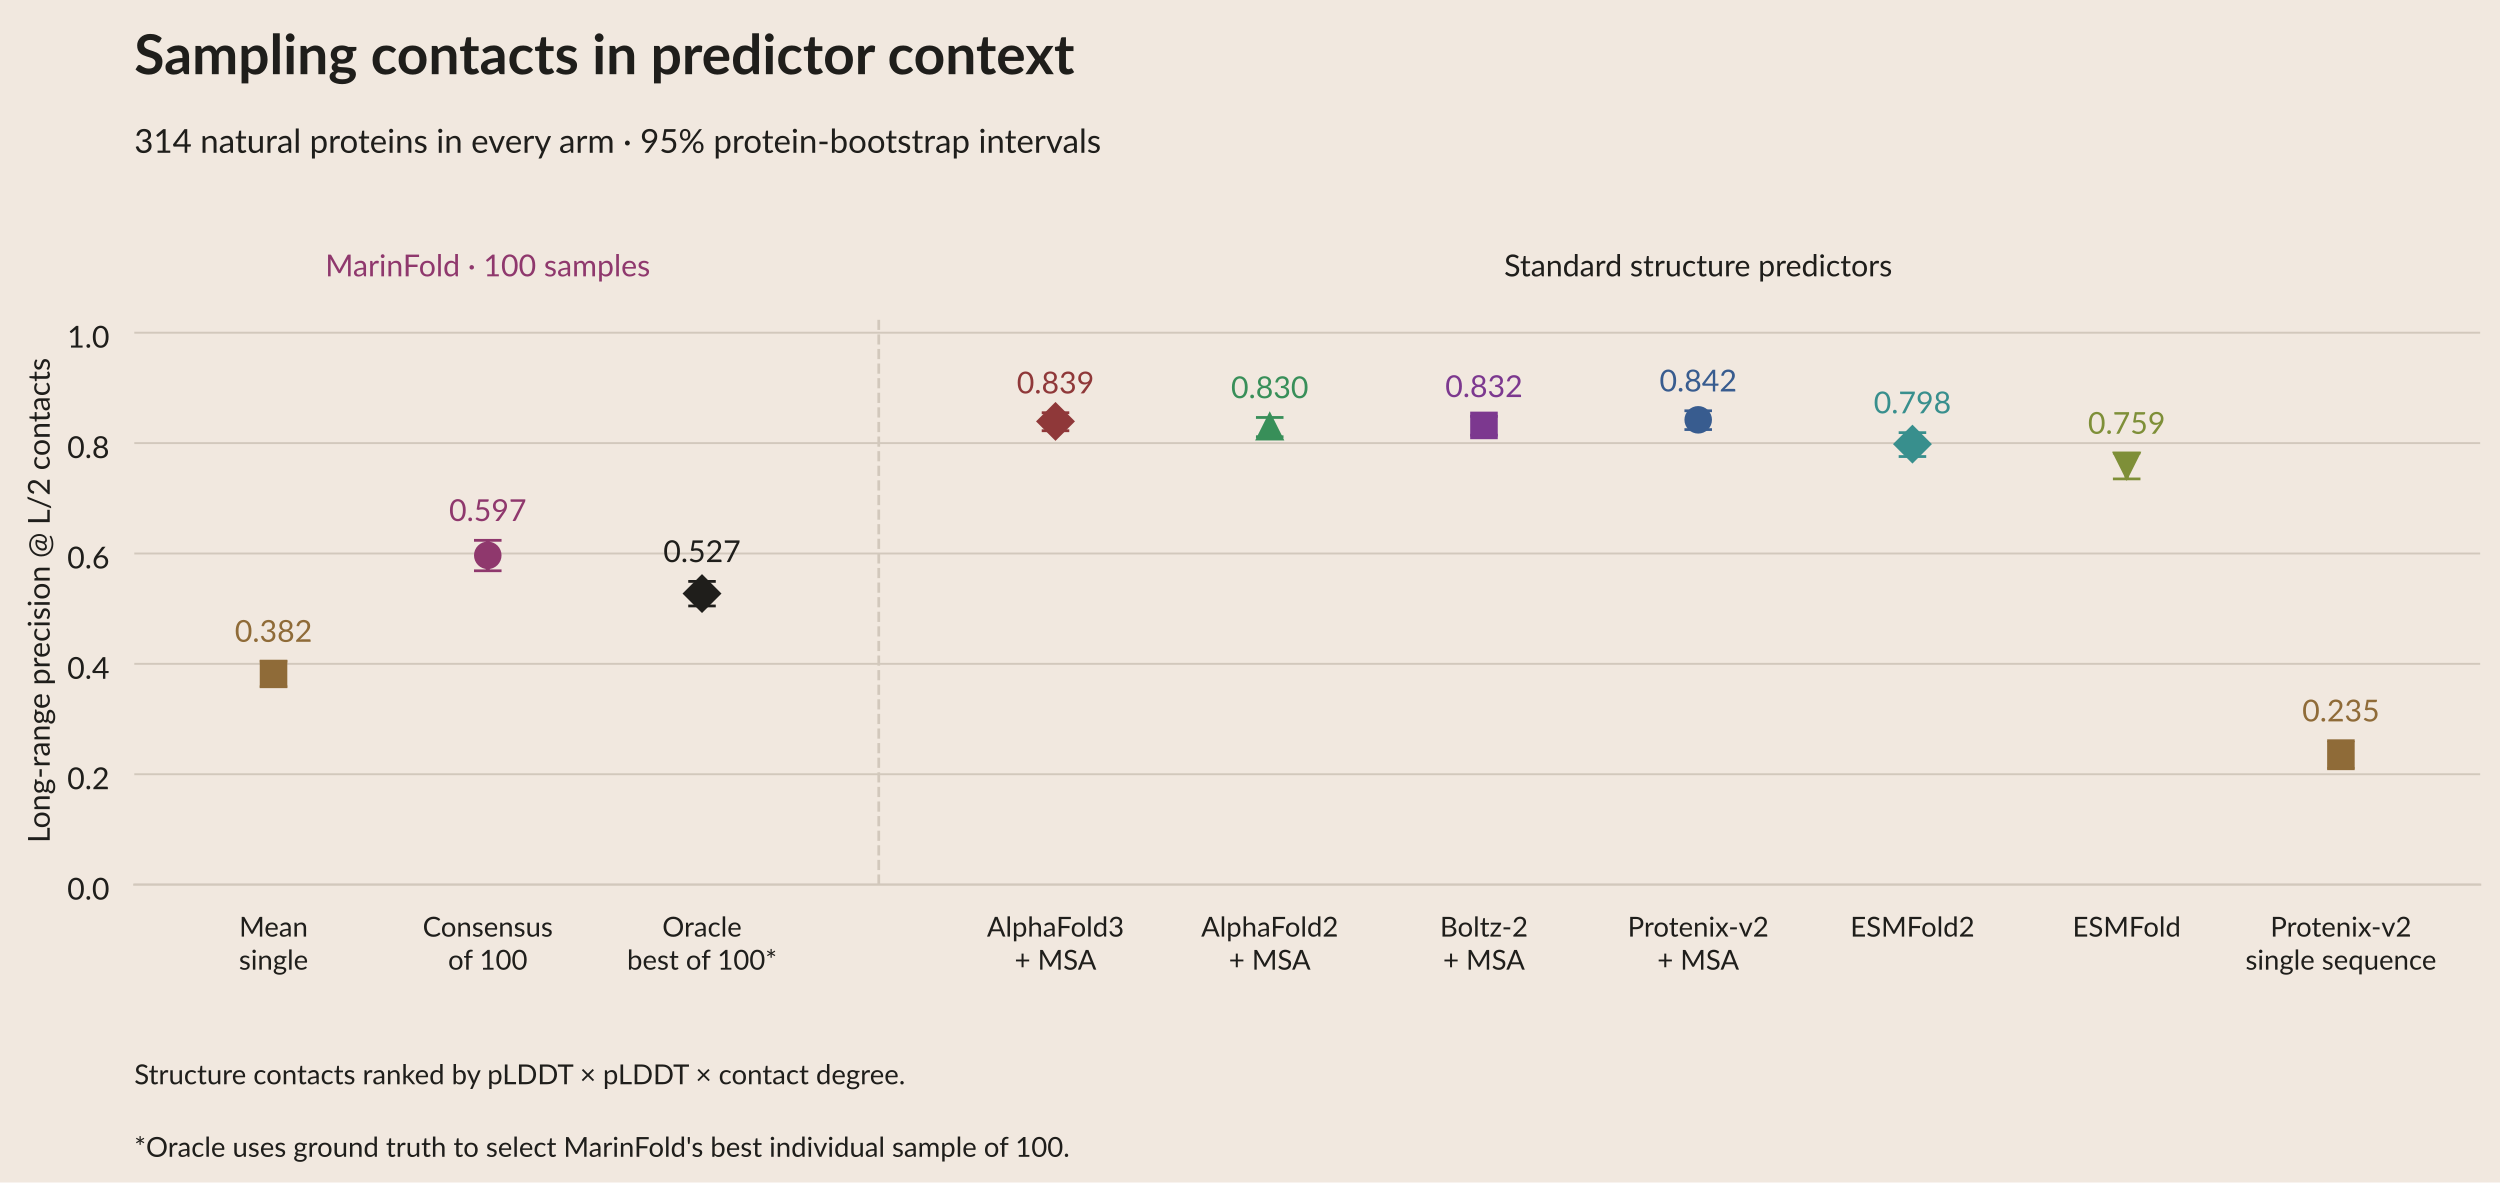
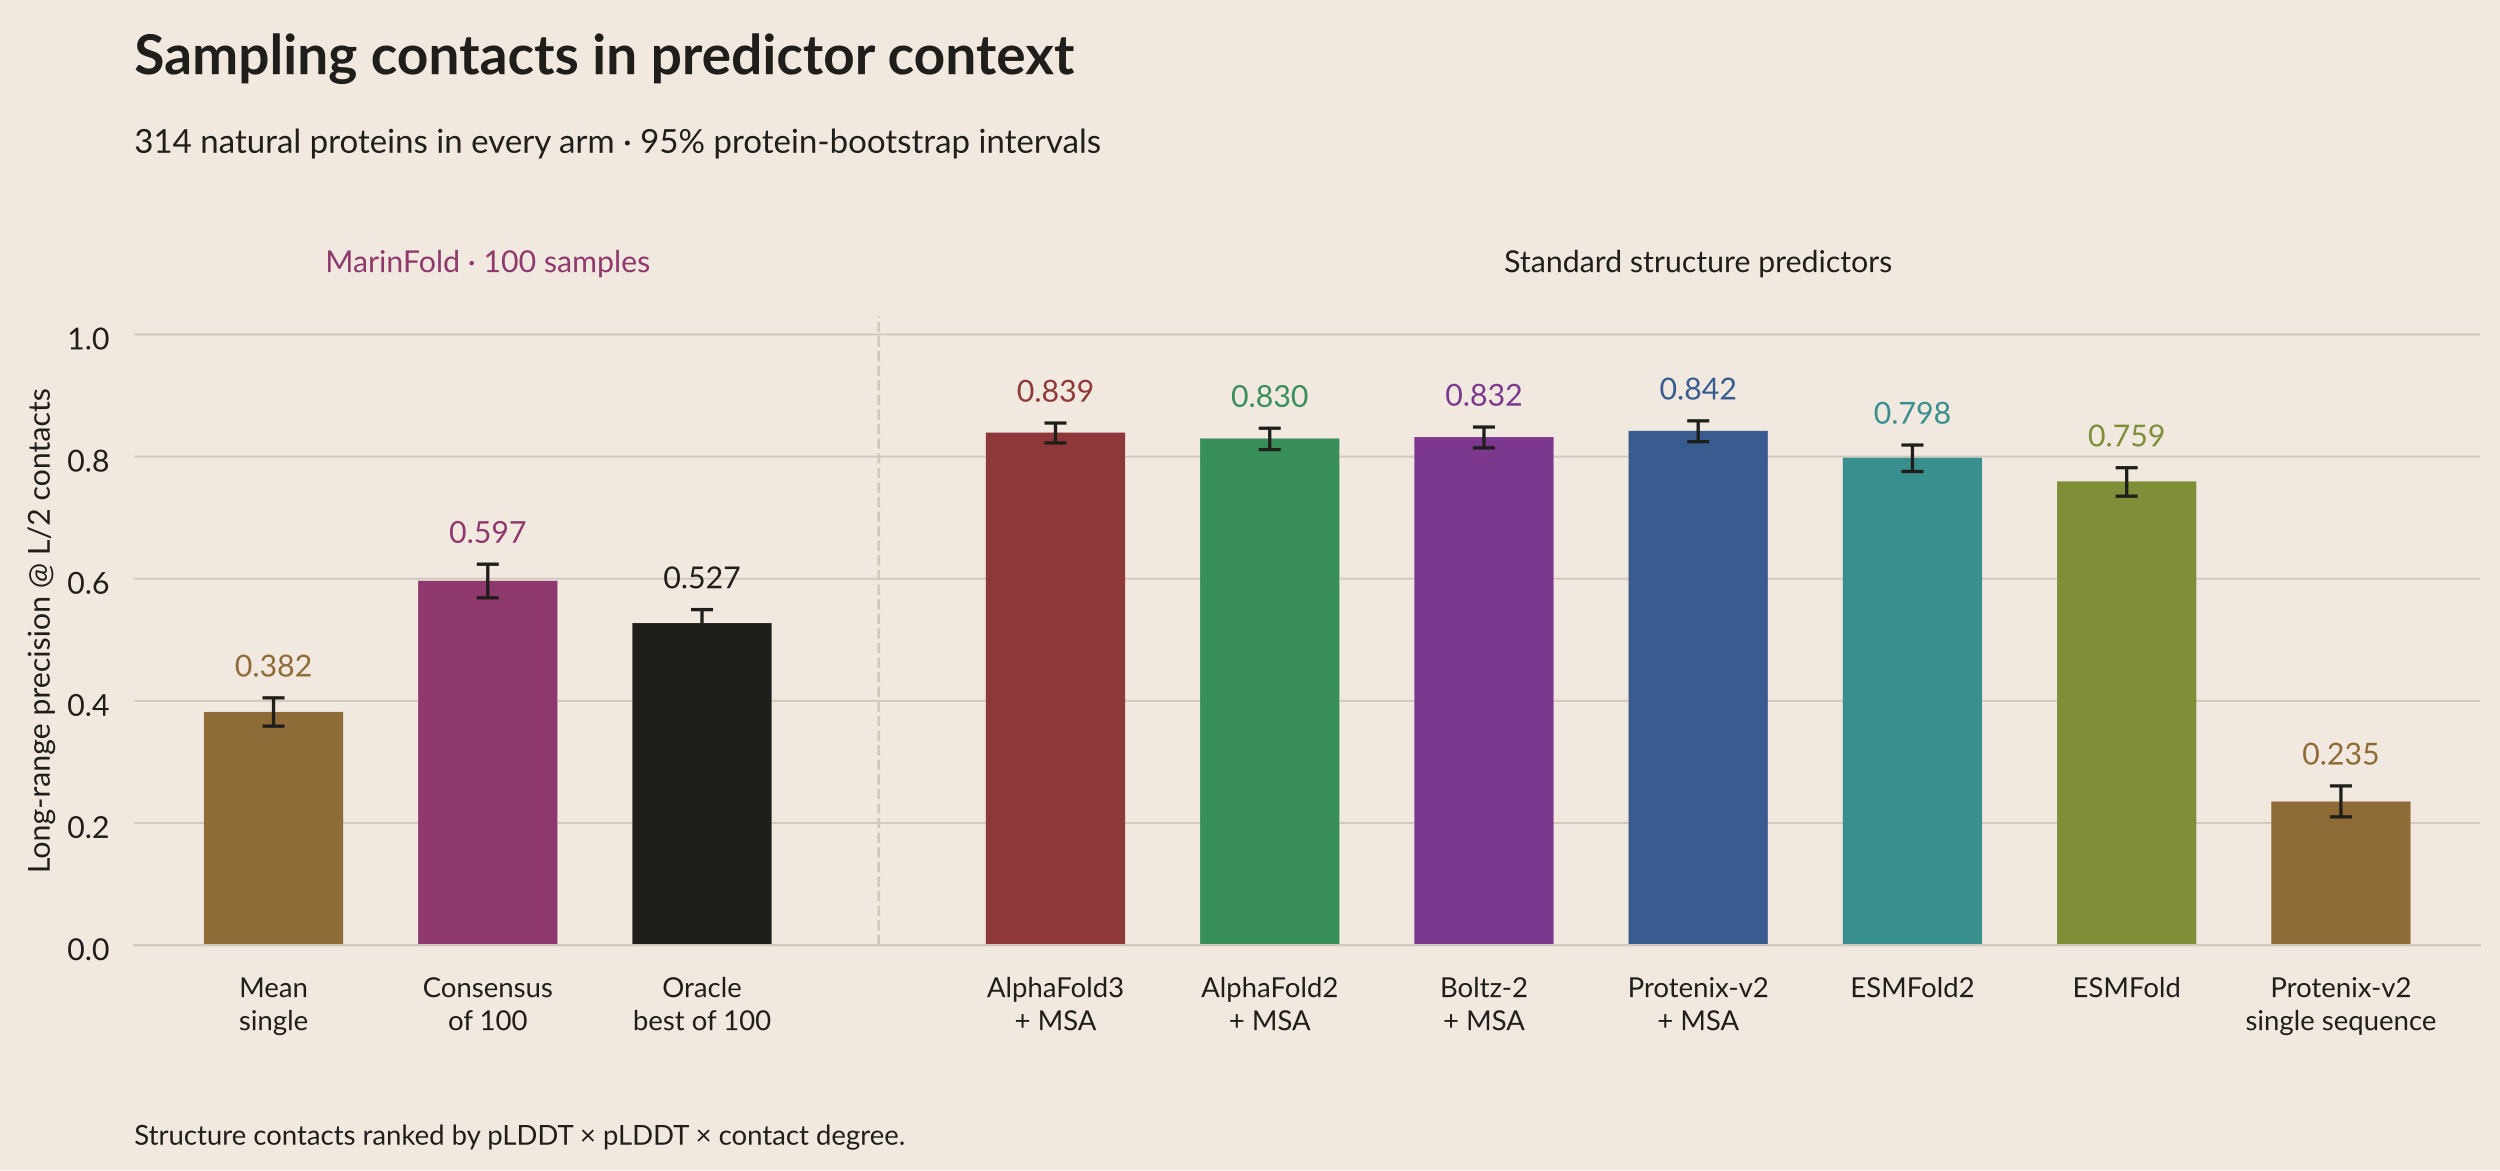
- <svg xmlns="http://www.w3.org/2000/svg" xmlns:xlink="http://www.w3.org/1999/xlink" width="907.715pt" height="429.354pt" viewBox="0 0 907.715 429.354" version="1.1">
+ <svg xmlns="http://www.w3.org/2000/svg" xmlns:xlink="http://www.w3.org/1999/xlink" width="907.715pt" height="424.962pt" viewBox="0 0 907.715 424.962" version="1.1">
  <defs>
    <style type="text/css">*{stroke-linejoin: round; stroke-linecap: butt}</style>
  </defs>
  <g id="figure_1">
    <g id="patch_1">
-       <path d="M 0 429.354  L 907.715 429.354  L 907.715 0  L 0 0  z " style="fill: #f1e8df" />
+       <path d="M 0 424.962  L 907.715 424.962  L 907.715 0  L 0 0  z " style="fill: #f1e8df" />
    </g>
    <g id="axes_1">
      <g id="patch_2">
-         <path d="M 48.755 321.204  L 900.515 321.204  L 900.515 114.78  L 48.755 114.78  z " style="fill: #f1e8df" />
+         <path d="M 48.755 343.164  L 900.515 343.164  L 900.515 114.78  L 48.755 114.78  z " style="fill: #f1e8df" />
      </g>
      <g id="matplotlib.axis_1">
        <g id="xtick_1">
          <g id="line2d_1" />
          <g id="text_1">
-             <text style="font-size: 10px; font-family: 'Lato'; fill: #1f1e1b" transform="translate(86.83672 340.074)">Mean</text>
-             <text style="font-size: 10px; font-family: 'Lato'; fill: #1f1e1b" transform="translate(86.74219 352.074)">single</text>
+             <text style="font-size: 10px; font-family: 'Lato'; fill: #1f1e1b" transform="translate(86.83672 362.034)">Mean</text>
+             <text style="font-size: 10px; font-family: 'Lato'; fill: #1f1e1b" transform="translate(86.74219 374.034)">single</text>
          </g>
        </g>
        <g id="xtick_2">
          <g id="line2d_2" />
          <g id="text_2">
-             <text style="font-size: 10px; font-family: 'Lato'; fill: #1f1e1b" transform="translate(153.4761 340.074)">Consensus</text>
-             <text style="font-size: 10px; font-family: 'Lato'; fill: #1f1e1b" transform="translate(162.6824 352.074)">of 100</text>
+             <text style="font-size: 10px; font-family: 'Lato'; fill: #1f1e1b" transform="translate(153.4761 362.034)">Consensus</text>
+             <text style="font-size: 10px; font-family: 'Lato'; fill: #1f1e1b" transform="translate(162.6824 374.034)">of 100</text>
          </g>
        </g>
        <g id="xtick_3">
          <g id="line2d_3" />
          <g id="text_3">
-             <text style="font-size: 10px; font-family: 'Lato'; fill: #1f1e1b" transform="translate(240.464 340.074)">Oracle</text>
-             <text style="font-size: 10px; font-family: 'Lato'; fill: #1f1e1b" transform="translate(227.6671 352.074)">best of 100*</text>
+             <text style="font-size: 10px; font-family: 'Lato'; fill: #1f1e1b" transform="translate(240.464 362.034)">Oracle</text>
+             <text style="font-size: 10px; font-family: 'Lato'; fill: #1f1e1b" transform="translate(229.7921 374.034)">best of 100</text>
          </g>
        </g>
        <g id="xtick_4">
          <g id="line2d_4" />
          <g id="text_4">
-             <text style="font-size: 10px; font-family: 'Lato'; fill: #1f1e1b" transform="translate(358.3294 340.074)">AlphaFold3</text>
-             <text style="font-size: 10px; font-family: 'Lato'; fill: #1f1e1b" transform="translate(368.3817 352.074)">+ MSA</text>
+             <text style="font-size: 10px; font-family: 'Lato'; fill: #1f1e1b" transform="translate(358.3294 362.034)">AlphaFold3</text>
+             <text style="font-size: 10px; font-family: 'Lato'; fill: #1f1e1b" transform="translate(368.3817 374.034)">+ MSA</text>
          </g>
        </g>
        <g id="xtick_5">
          <g id="line2d_5" />
          <g id="text_5">
-             <text style="font-size: 10px; font-family: 'Lato'; fill: #1f1e1b" transform="translate(436.1157 340.074)">AlphaFold2</text>
-             <text style="font-size: 10px; font-family: 'Lato'; fill: #1f1e1b" transform="translate(446.168 352.074)">+ MSA</text>
+             <text style="font-size: 10px; font-family: 'Lato'; fill: #1f1e1b" transform="translate(436.1157 362.034)">AlphaFold2</text>
+             <text style="font-size: 10px; font-family: 'Lato'; fill: #1f1e1b" transform="translate(446.168 374.034)">+ MSA</text>
          </g>
        </g>
        <g id="xtick_6">
          <g id="line2d_6" />
          <g id="text_6">
-             <text style="font-size: 10px; font-family: 'Lato'; fill: #1f1e1b" transform="translate(522.8262 340.074)">Boltz-2</text>
-             <text style="font-size: 10px; font-family: 'Lato'; fill: #1f1e1b" transform="translate(523.9543 352.074)">+ MSA</text>
+             <text style="font-size: 10px; font-family: 'Lato'; fill: #1f1e1b" transform="translate(522.8262 362.034)">Boltz-2</text>
+             <text style="font-size: 10px; font-family: 'Lato'; fill: #1f1e1b" transform="translate(523.9543 374.034)">+ MSA</text>
          </g>
        </g>
        <g id="xtick_7">
          <g id="line2d_7" />
          <g id="text_7">
-             <text style="font-size: 10px; font-family: 'Lato'; fill: #1f1e1b" transform="translate(590.9758 340.074)">Protenix-v2</text>
-             <text style="font-size: 10px; font-family: 'Lato'; fill: #1f1e1b" transform="translate(601.7406 352.074)">+ MSA</text>
+             <text style="font-size: 10px; font-family: 'Lato'; fill: #1f1e1b" transform="translate(590.9758 362.034)">Protenix-v2</text>
+             <text style="font-size: 10px; font-family: 'Lato'; fill: #1f1e1b" transform="translate(601.7406 374.034)">+ MSA</text>
          </g>
        </g>
        <g id="xtick_8">
          <g id="line2d_8" />
          <g id="text_8">
-             <text style="font-size: 10px; font-family: 'Lato'; text-anchor: middle; fill: #1f1e1b" x="694.382" y="340.074" transform="rotate(-0 694.3816 340.074)">ESMFold2</text>
+             <text style="font-size: 10px; font-family: 'Lato'; text-anchor: middle; fill: #1f1e1b" x="694.382" y="362.034" transform="rotate(-0 694.3816 362.034)">ESMFold2</text>
          </g>
        </g>
        <g id="xtick_9">
          <g id="line2d_9" />
          <g id="text_9">
-             <text style="font-size: 10px; font-family: 'Lato'; text-anchor: middle; fill: #1f1e1b" x="772.168" y="340.074" transform="rotate(-0 772.1679 340.074)">ESMFold</text>
+             <text style="font-size: 10px; font-family: 'Lato'; text-anchor: middle; fill: #1f1e1b" x="772.168" y="362.034" transform="rotate(-0 772.1679 362.034)">ESMFold</text>
          </g>
        </g>
        <g id="xtick_10">
          <g id="line2d_10" />
          <g id="text_10">
-             <text style="font-size: 10px; font-family: 'Lato'; fill: #1f1e1b" transform="translate(824.3347 340.074)">Protenix-v2</text>
-             <text style="font-size: 10px; font-family: 'Lato'; fill: #1f1e1b" transform="translate(815.2964 352.074)">single sequence</text>
+             <text style="font-size: 10px; font-family: 'Lato'; fill: #1f1e1b" transform="translate(824.3347 362.034)">Protenix-v2</text>
+             <text style="font-size: 10px; font-family: 'Lato'; fill: #1f1e1b" transform="translate(815.2964 374.034)">single sequence</text>
          </g>
        </g>
      </g>
      <g id="matplotlib.axis_2">
        <g id="ytick_1">
          <g id="line2d_11">
-             <path d="M 48.755 321.204  L 900.515 321.204  " clip-path="url(#p8090e1f288)" style="fill: none; stroke: #d2c8bc; stroke-width: 0.7; stroke-linecap: square" />
+             <path d="M 48.755 343.164  L 900.515 343.164  " clip-path="url(#p941d64d966)" style="fill: none; stroke: #d2c8bc; stroke-width: 0.7; stroke-linecap: square" />
          </g>
          <g id="line2d_12" />
          <g id="text_11">
-             <text style="font-size: 11px; font-family: 'Lato'; text-anchor: end; fill: #1f1e1b" x="39.755" y="326.632" transform="rotate(-0 39.75531 326.6325)">0.0</text>
+             <text style="font-size: 11px; font-family: 'Lato'; text-anchor: end; fill: #1f1e1b" x="39.755" y="348.592" transform="rotate(-0 39.75531 348.5925)">0.0</text>
          </g>
        </g>
        <g id="ytick_2">
          <g id="line2d_13">
-             <path d="M 48.755 281.122  L 900.515 281.122  " clip-path="url(#p8090e1f288)" style="fill: none; stroke: #d2c8bc; stroke-width: 0.7; stroke-linecap: square" />
+             <path d="M 48.755 298.818  L 900.515 298.818  " clip-path="url(#p941d64d966)" style="fill: none; stroke: #d2c8bc; stroke-width: 0.7; stroke-linecap: square" />
          </g>
          <g id="line2d_14" />
          <g id="text_12">
-             <text style="font-size: 11px; font-family: 'Lato'; text-anchor: end; fill: #1f1e1b" x="39.755" y="286.55" transform="rotate(-0 39.75531 286.5502)">0.2</text>
+             <text style="font-size: 11px; font-family: 'Lato'; text-anchor: end; fill: #1f1e1b" x="39.755" y="304.246" transform="rotate(-0 39.75531 304.2461)">0.2</text>
          </g>
        </g>
        <g id="ytick_3">
          <g id="line2d_15">
-             <path d="M 48.755 241.039  L 900.515 241.039  " clip-path="url(#p8090e1f288)" style="fill: none; stroke: #d2c8bc; stroke-width: 0.7; stroke-linecap: square" />
+             <path d="M 48.755 254.471  L 900.515 254.471  " clip-path="url(#p941d64d966)" style="fill: none; stroke: #d2c8bc; stroke-width: 0.7; stroke-linecap: square" />
          </g>
          <g id="line2d_16" />
          <g id="text_13">
-             <text style="font-size: 11px; font-family: 'Lato'; text-anchor: end; fill: #1f1e1b" x="39.755" y="246.468" transform="rotate(-0 39.75531 246.4678)">0.4</text>
+             <text style="font-size: 11px; font-family: 'Lato'; text-anchor: end; fill: #1f1e1b" x="39.755" y="259.9" transform="rotate(-0 39.75531 259.8997)">0.4</text>
          </g>
        </g>
        <g id="ytick_4">
          <g id="line2d_17">
-             <path d="M 48.755 200.957  L 900.515 200.957  " clip-path="url(#p8090e1f288)" style="fill: none; stroke: #d2c8bc; stroke-width: 0.7; stroke-linecap: square" />
+             <path d="M 48.755 210.125  L 900.515 210.125  " clip-path="url(#p941d64d966)" style="fill: none; stroke: #d2c8bc; stroke-width: 0.7; stroke-linecap: square" />
          </g>
          <g id="line2d_18" />
          <g id="text_14">
-             <text style="font-size: 11px; font-family: 'Lato'; text-anchor: end; fill: #1f1e1b" x="39.755" y="206.386" transform="rotate(-0 39.75531 206.3855)">0.6</text>
+             <text style="font-size: 11px; font-family: 'Lato'; text-anchor: end; fill: #1f1e1b" x="39.755" y="215.553" transform="rotate(-0 39.75531 215.5533)">0.6</text>
          </g>
        </g>
        <g id="ytick_5">
          <g id="line2d_19">
-             <path d="M 48.755 160.875  L 900.515 160.875  " clip-path="url(#p8090e1f288)" style="fill: none; stroke: #d2c8bc; stroke-width: 0.7; stroke-linecap: square" />
+             <path d="M 48.755 165.778  L 900.515 165.778  " clip-path="url(#p941d64d966)" style="fill: none; stroke: #d2c8bc; stroke-width: 0.7; stroke-linecap: square" />
          </g>
          <g id="line2d_20" />
          <g id="text_15">
-             <text style="font-size: 11px; font-family: 'Lato'; text-anchor: end; fill: #1f1e1b" x="39.755" y="166.303" transform="rotate(-0 39.75531 166.3032)">0.8</text>
+             <text style="font-size: 11px; font-family: 'Lato'; text-anchor: end; fill: #1f1e1b" x="39.755" y="171.207" transform="rotate(-0 39.75531 171.2069)">0.8</text>
          </g>
        </g>
        <g id="ytick_6">
          <g id="line2d_21">
-             <path d="M 48.755 120.792  L 900.515 120.792  " clip-path="url(#p8090e1f288)" style="fill: none; stroke: #d2c8bc; stroke-width: 0.7; stroke-linecap: square" />
+             <path d="M 48.755 121.432  L 900.515 121.432  " clip-path="url(#p941d64d966)" style="fill: none; stroke: #d2c8bc; stroke-width: 0.7; stroke-linecap: square" />
          </g>
          <g id="line2d_22" />
          <g id="text_16">
-             <text style="font-size: 11px; font-family: 'Lato'; text-anchor: end; fill: #1f1e1b" x="39.755" y="126.221" transform="rotate(-0 39.75531 126.2208)">1.0</text>
+             <text style="font-size: 11px; font-family: 'Lato'; text-anchor: end; fill: #1f1e1b" x="39.755" y="126.86" transform="rotate(-0 39.75531 126.8605)">1.0</text>
          </g>
        </g>
        <g id="text_17">
-           <text style="font-size: 11px; font-family: 'Lato'; text-anchor: middle; fill: #1f1e1b" x="18.057" y="217.992" transform="rotate(-90 18.057 217.992)">Long-range precision @ L/2 contacts</text>
+           <text style="font-size: 11px; font-family: 'Lato'; text-anchor: middle; fill: #1f1e1b" x="18.057" y="228.972" transform="rotate(-90 18.057 228.972)">Long-range precision @ L/2 contacts</text>
        </g>
      </g>
      <g id="line2d_23">
-         <path d="M 319.063 321.204  L 319.063 114.78  " clip-path="url(#p8090e1f288)" style="fill: none; stroke-dasharray: 3.7,1.6; stroke-dashoffset: 0; stroke: #d2c8bc" />
+         <path d="M 319.063 343.164  L 319.063 114.78  " clip-path="url(#p941d64d966)" style="fill: none; stroke-dasharray: 3.7,1.6; stroke-dashoffset: 0; stroke: #d2c8bc" />
+       </g>
+       <g id="patch_3">
+         <path d="M 74.036 343.164  L 124.597 343.164  L 124.597 258.505  L 74.036 258.505  z " clip-path="url(#p941d64d966)" style="fill: #8f6b38" />
+       </g>
+       <g id="patch_4">
+         <path d="M 151.822 343.164  L 202.383 343.164  L 202.383 210.876  L 151.822 210.876  z " clip-path="url(#p941d64d966)" style="fill: #8f386d" />
+       </g>
+       <g id="patch_5">
+         <path d="M 229.608 343.164  L 280.17 343.164  L 280.17 226.233  L 229.608 226.233  z " clip-path="url(#p941d64d966)" style="fill: #1f1e1b" />
+       </g>
+       <g id="patch_6">
+         <path d="M 357.956 343.164  L 408.517 343.164  L 408.517 157.071  L 357.956 157.071  z " clip-path="url(#p941d64d966)" style="fill: #8f3839" />
+       </g>
+       <g id="patch_7">
+         <path d="M 435.742 343.164  L 486.303 343.164  L 486.303 159.206  L 435.742 159.206  z " clip-path="url(#p941d64d966)" style="fill: #388f59" />
+       </g>
+       <g id="patch_8">
+         <path d="M 513.528 343.164  L 564.09 343.164  L 564.09 158.683  L 513.528 158.683  z " clip-path="url(#p941d64d966)" style="fill: #7c388f" />
+       </g>
+       <g id="patch_9">
+         <path d="M 591.315 343.164  L 641.876 343.164  L 641.876 156.44  L 591.315 156.44  z " clip-path="url(#p941d64d966)" style="fill: #385c8f" />
+       </g>
+       <g id="patch_10">
+         <path d="M 669.101 343.164  L 719.662 343.164  L 719.662 166.202  L 669.101 166.202  z " clip-path="url(#p941d64d966)" style="fill: #388f8d" />
+       </g>
+       <g id="patch_11">
+         <path d="M 746.887 343.164  L 797.448 343.164  L 797.448 174.793  L 746.887 174.793  z " clip-path="url(#p941d64d966)" style="fill: #7e8f38" />
+       </g>
+       <g id="patch_12">
+         <path d="M 824.674 343.164  L 875.235 343.164  L 875.235 291.032  L 824.674 291.032  z " clip-path="url(#p941d64d966)" style="fill: #8f6b38" />
      </g>
      <g id="LineCollection_1">
-         <path d="M 99.316 249.35  L 99.316 240.051  " clip-path="url(#p8090e1f288)" style="fill: none; stroke: #8f6b38; stroke-width: 1.5" />
+         <path d="M 99.316 263.666  L 99.316 253.378  " clip-path="url(#p941d64d966)" style="fill: none; stroke: #1f1e1b; stroke-width: 1.2" />
      </g>
      <g id="line2d_24">
        <defs>
-           <path id="m7099ad4983" d="M 5 0  L -5 -0  " style="stroke: #8f6b38" />
+           <path id="m680c042168" d="M 4 0  L -4 -0  " style="stroke: #1f1e1b; stroke-width: 1.2" />
        </defs>
-         <g clip-path="url(#p8090e1f288)">
-           <use xlink:href="#m7099ad4983" x="99.316" y="249.35" style="fill: #8f6b38; stroke: #8f6b38" />
+         <g clip-path="url(#p941d64d966)">
+           <use xlink:href="#m680c042168" x="99.316" y="263.666" style="fill: #1f77b4; stroke: #1f1e1b; stroke-width: 1.2" />
        </g>
      </g>
      <g id="line2d_25">
-         <g clip-path="url(#p8090e1f288)">
-           <use xlink:href="#m7099ad4983" x="99.316" y="240.051" style="fill: #8f6b38; stroke: #8f6b38" />
+         <g clip-path="url(#p941d64d966)">
+           <use xlink:href="#m680c042168" x="99.316" y="253.378" style="fill: #1f77b4; stroke: #1f1e1b; stroke-width: 1.2" />
        </g>
      </g>
      <g id="LineCollection_2">
-         <path d="M 177.103 207.23  L 177.103 196.187  " clip-path="url(#p8090e1f288)" style="fill: none; stroke: #8f386d; stroke-width: 1.5" />
+         <path d="M 177.103 217.065  L 177.103 204.847  " clip-path="url(#p941d64d966)" style="fill: none; stroke: #1f1e1b; stroke-width: 1.2" />
      </g>
      <g id="line2d_26">
-         <defs>
-           <path id="m664b912034" d="M 5 0  L -5 -0  " style="stroke: #8f386d" />
-         </defs>
-         <g clip-path="url(#p8090e1f288)">
-           <use xlink:href="#m664b912034" x="177.103" y="207.23" style="fill: #8f386d; stroke: #8f386d" />
+         <g clip-path="url(#p941d64d966)">
+           <use xlink:href="#m680c042168" x="177.103" y="217.065" style="fill: #1f77b4; stroke: #1f1e1b; stroke-width: 1.2" />
        </g>
      </g>
      <g id="line2d_27">
-         <g clip-path="url(#p8090e1f288)">
-           <use xlink:href="#m664b912034" x="177.103" y="196.187" style="fill: #8f386d; stroke: #8f386d" />
+         <g clip-path="url(#p941d64d966)">
+           <use xlink:href="#m680c042168" x="177.103" y="204.847" style="fill: #1f77b4; stroke: #1f1e1b; stroke-width: 1.2" />
        </g>
      </g>
      <g id="LineCollection_3">
-         <path d="M 254.889 220.023  L 254.889 211.098  " clip-path="url(#p8090e1f288)" style="fill: none; stroke: #1f1e1b; stroke-width: 1.5" />
+         <path d="M 254.889 231.22  L 254.889 221.344  " clip-path="url(#p941d64d966)" style="fill: none; stroke: #1f1e1b; stroke-width: 1.2" />
      </g>
      <g id="line2d_28">
-         <defs>
-           <path id="m66eee260f7" d="M 5 0  L -5 -0  " style="stroke: #1f1e1b" />
-         </defs>
-         <g clip-path="url(#p8090e1f288)">
-           <use xlink:href="#m66eee260f7" x="254.889" y="220.023" style="fill: #1f1e1b; stroke: #1f1e1b" />
+         <g clip-path="url(#p941d64d966)">
+           <use xlink:href="#m680c042168" x="254.889" y="231.22" style="fill: #1f77b4; stroke: #1f1e1b; stroke-width: 1.2" />
        </g>
      </g>
      <g id="line2d_29">
-         <g clip-path="url(#p8090e1f288)">
-           <use xlink:href="#m66eee260f7" x="254.889" y="211.098" style="fill: #1f1e1b; stroke: #1f1e1b" />
+         <g clip-path="url(#p941d64d966)">
+           <use xlink:href="#m680c042168" x="254.889" y="221.344" style="fill: #1f77b4; stroke: #1f1e1b; stroke-width: 1.2" />
        </g>
      </g>
      <g id="LineCollection_4">
-         <path d="M 383.236 156.395  L 383.236 149.86  " clip-path="url(#p8090e1f288)" style="fill: none; stroke: #8f3839; stroke-width: 1.5" />
+         <path d="M 383.236 160.822  L 383.236 153.592  " clip-path="url(#p941d64d966)" style="fill: none; stroke: #1f1e1b; stroke-width: 1.2" />
      </g>
      <g id="line2d_30">
-         <defs>
-           <path id="m5cd67bd140" d="M 5 0  L -5 -0  " style="stroke: #8f3839" />
-         </defs>
-         <g clip-path="url(#p8090e1f288)">
-           <use xlink:href="#m5cd67bd140" x="383.236" y="156.395" style="fill: #8f3839; stroke: #8f3839" />
+         <g clip-path="url(#p941d64d966)">
+           <use xlink:href="#m680c042168" x="383.236" y="160.822" style="fill: #1f77b4; stroke: #1f1e1b; stroke-width: 1.2" />
        </g>
      </g>
      <g id="line2d_31">
-         <g clip-path="url(#p8090e1f288)">
-           <use xlink:href="#m5cd67bd140" x="383.236" y="149.86" style="fill: #8f3839; stroke: #8f3839" />
+         <g clip-path="url(#p941d64d966)">
+           <use xlink:href="#m680c042168" x="383.236" y="153.592" style="fill: #1f77b4; stroke: #1f1e1b; stroke-width: 1.2" />
        </g>
      </g>
      <g id="LineCollection_5">
-         <path d="M 461.023 158.573  L 461.023 151.573  " clip-path="url(#p8090e1f288)" style="fill: none; stroke: #388f59; stroke-width: 1.5" />
+         <path d="M 461.023 163.232  L 461.023 155.487  " clip-path="url(#p941d64d966)" style="fill: none; stroke: #1f1e1b; stroke-width: 1.2" />
      </g>
      <g id="line2d_32">
-         <defs>
-           <path id="ma3b9256d84" d="M 5 0  L -5 -0  " style="stroke: #388f59" />
-         </defs>
-         <g clip-path="url(#p8090e1f288)">
-           <use xlink:href="#ma3b9256d84" x="461.023" y="158.573" style="fill: #388f59; stroke: #388f59" />
+         <g clip-path="url(#p941d64d966)">
+           <use xlink:href="#m680c042168" x="461.023" y="163.232" style="fill: #1f77b4; stroke: #1f1e1b; stroke-width: 1.2" />
        </g>
      </g>
      <g id="line2d_33">
-         <g clip-path="url(#p8090e1f288)">
-           <use xlink:href="#ma3b9256d84" x="461.023" y="151.573" style="fill: #388f59; stroke: #388f59" />
+         <g clip-path="url(#p941d64d966)">
+           <use xlink:href="#m680c042168" x="461.023" y="155.487" style="fill: #1f77b4; stroke: #1f1e1b; stroke-width: 1.2" />
        </g>
      </g>
      <g id="LineCollection_6">
-         <path d="M 538.809 158.017  L 538.809 151.181  " clip-path="url(#p8090e1f288)" style="fill: none; stroke: #7c388f; stroke-width: 1.5" />
+         <path d="M 538.809 162.617  L 538.809 155.053  " clip-path="url(#p941d64d966)" style="fill: none; stroke: #1f1e1b; stroke-width: 1.2" />
      </g>
      <g id="line2d_34">
-         <defs>
-           <path id="mff139d577d" d="M 5 0  L -5 -0  " style="stroke: #7c388f" />
-         </defs>
-         <g clip-path="url(#p8090e1f288)">
-           <use xlink:href="#mff139d577d" x="538.809" y="158.017" style="fill: #7c388f; stroke: #7c388f" />
+         <g clip-path="url(#p941d64d966)">
+           <use xlink:href="#m680c042168" x="538.809" y="162.617" style="fill: #1f77b4; stroke: #1f1e1b; stroke-width: 1.2" />
        </g>
      </g>
      <g id="line2d_35">
-         <g clip-path="url(#p8090e1f288)">
-           <use xlink:href="#mff139d577d" x="538.809" y="151.181" style="fill: #7c388f; stroke: #7c388f" />
+         <g clip-path="url(#p941d64d966)">
+           <use xlink:href="#m680c042168" x="538.809" y="155.053" style="fill: #1f77b4; stroke: #1f1e1b; stroke-width: 1.2" />
        </g>
      </g>
      <g id="LineCollection_7">
-         <path d="M 616.595 155.965  L 616.595 149.139  " clip-path="url(#p8090e1f288)" style="fill: none; stroke: #385c8f; stroke-width: 1.5" />
+         <path d="M 616.595 160.347  L 616.595 152.795  " clip-path="url(#p941d64d966)" style="fill: none; stroke: #1f1e1b; stroke-width: 1.2" />
      </g>
      <g id="line2d_36">
-         <defs>
-           <path id="mbab98d723b" d="M 5 0  L -5 -0  " style="stroke: #385c8f" />
-         </defs>
-         <g clip-path="url(#p8090e1f288)">
-           <use xlink:href="#mbab98d723b" x="616.595" y="155.965" style="fill: #385c8f; stroke: #385c8f" />
+         <g clip-path="url(#p941d64d966)">
+           <use xlink:href="#m680c042168" x="616.595" y="160.347" style="fill: #1f77b4; stroke: #1f1e1b; stroke-width: 1.2" />
        </g>
      </g>
      <g id="line2d_37">
-         <g clip-path="url(#p8090e1f288)">
-           <use xlink:href="#mbab98d723b" x="616.595" y="149.139" style="fill: #385c8f; stroke: #385c8f" />
+         <g clip-path="url(#p941d64d966)">
+           <use xlink:href="#m680c042168" x="616.595" y="152.795" style="fill: #1f77b4; stroke: #1f1e1b; stroke-width: 1.2" />
        </g>
      </g>
      <g id="LineCollection_8">
-         <path d="M 694.382 165.763  L 694.382 157.083  " clip-path="url(#p8090e1f288)" style="fill: none; stroke: #388f8d; stroke-width: 1.5" />
+         <path d="M 694.382 171.187  L 694.382 161.584  " clip-path="url(#p941d64d966)" style="fill: none; stroke: #1f1e1b; stroke-width: 1.2" />
      </g>
      <g id="line2d_38">
-         <defs>
-           <path id="m2e754d7f28" d="M 5 0  L -5 -0  " style="stroke: #388f8d" />
-         </defs>
-         <g clip-path="url(#p8090e1f288)">
-           <use xlink:href="#m2e754d7f28" x="694.382" y="165.763" style="fill: #388f8d; stroke: #388f8d" />
+         <g clip-path="url(#p941d64d966)">
+           <use xlink:href="#m680c042168" x="694.382" y="171.187" style="fill: #1f77b4; stroke: #1f1e1b; stroke-width: 1.2" />
        </g>
      </g>
      <g id="line2d_39">
-         <g clip-path="url(#p8090e1f288)">
-           <use xlink:href="#m2e754d7f28" x="694.382" y="157.083" style="fill: #388f8d; stroke: #388f8d" />
+         <g clip-path="url(#p941d64d966)">
+           <use xlink:href="#m680c042168" x="694.382" y="161.584" style="fill: #1f77b4; stroke: #1f1e1b; stroke-width: 1.2" />
        </g>
      </g>
      <g id="LineCollection_9">
-         <path d="M 772.168 173.881  L 772.168 164.52  " clip-path="url(#p8090e1f288)" style="fill: none; stroke: #7e8f38; stroke-width: 1.5" />
+         <path d="M 772.168 180.169  L 772.168 169.812  " clip-path="url(#p941d64d966)" style="fill: none; stroke: #1f1e1b; stroke-width: 1.2" />
      </g>
      <g id="line2d_40">
-         <defs>
-           <path id="m9a85b48d78" d="M 5 0  L -5 -0  " style="stroke: #7e8f38" />
-         </defs>
-         <g clip-path="url(#p8090e1f288)">
-           <use xlink:href="#m9a85b48d78" x="772.168" y="173.881" style="fill: #7e8f38; stroke: #7e8f38" />
+         <g clip-path="url(#p941d64d966)">
+           <use xlink:href="#m680c042168" x="772.168" y="180.169" style="fill: #1f77b4; stroke: #1f1e1b; stroke-width: 1.2" />
        </g>
      </g>
      <g id="line2d_41">
-         <g clip-path="url(#p8090e1f288)">
-           <use xlink:href="#m9a85b48d78" x="772.168" y="164.52" style="fill: #7e8f38; stroke: #7e8f38" />
+         <g clip-path="url(#p941d64d966)">
+           <use xlink:href="#m680c042168" x="772.168" y="169.812" style="fill: #1f77b4; stroke: #1f1e1b; stroke-width: 1.2" />
        </g>
      </g>
      <g id="LineCollection_10">
-         <path d="M 849.954 279.112  L 849.954 268.949  " clip-path="url(#p8090e1f288)" style="fill: none; stroke: #8f6b38; stroke-width: 1.5" />
+         <path d="M 849.954 296.595  L 849.954 285.35  " clip-path="url(#p941d64d966)" style="fill: none; stroke: #1f1e1b; stroke-width: 1.2" />
      </g>
      <g id="line2d_42">
-         <g clip-path="url(#p8090e1f288)">
-           <use xlink:href="#m7099ad4983" x="849.954" y="279.112" style="fill: #8f6b38; stroke: #8f6b38" />
+         <g clip-path="url(#p941d64d966)">
+           <use xlink:href="#m680c042168" x="849.954" y="296.595" style="fill: #1f77b4; stroke: #1f1e1b; stroke-width: 1.2" />
        </g>
      </g>
      <g id="line2d_43">
-         <g clip-path="url(#p8090e1f288)">
-           <use xlink:href="#m7099ad4983" x="849.954" y="268.949" style="fill: #8f6b38; stroke: #8f6b38" />
-         </g>
-       </g>
-       <g id="line2d_44">
-         <defs>
-           <path id="m2bd336c2f2" d="M -4.5 4.5  L 4.5 4.5  L 4.5 -4.5  L -4.5 -4.5  z " style="stroke: #8f6b38; stroke-linejoin: miter" />
-         </defs>
-         <g clip-path="url(#p8090e1f288)">
-           <use xlink:href="#m2bd336c2f2" x="99.316" y="244.685" style="fill: #8f6b38; stroke: #8f6b38; stroke-linejoin: miter" />
-         </g>
-       </g>
-       <g id="line2d_45">
-         <defs>
-           <path id="me087abd605" d="M 0 4.5  C 1.193 4.5 2.338 4.026 3.182 3.182  C 4.026 2.338 4.5 1.193 4.5 0  C 4.5 -1.193 4.026 -2.338 3.182 -3.182  C 2.338 -4.026 1.193 -4.5 0 -4.5  C -1.193 -4.5 -2.338 -4.026 -3.182 -3.182  C -4.026 -2.338 -4.5 -1.193 -4.5 0  C -4.5 1.193 -4.026 2.338 -3.182 3.182  C -2.338 4.026 -1.193 4.5 0 4.5  z " style="stroke: #8f386d" />
-         </defs>
-         <g clip-path="url(#p8090e1f288)">
-           <use xlink:href="#me087abd605" x="177.103" y="201.636" style="fill: #8f386d; stroke: #8f386d" />
-         </g>
-       </g>
-       <g id="line2d_46">
-         <defs>
-           <path id="maa90481e3f" d="M -0 6.364  L 6.364 0  L 0 -6.364  L -6.364 -0  z " style="stroke: #1f1e1b; stroke-linejoin: miter" />
-         </defs>
-         <g clip-path="url(#p8090e1f288)">
-           <use xlink:href="#maa90481e3f" x="254.889" y="215.516" style="fill: #1f1e1b; stroke: #1f1e1b; stroke-linejoin: miter" />
-         </g>
-       </g>
-       <g id="line2d_47">
-         <defs>
-           <path id="m40fbe4bd09" d="M -0 6.364  L 6.364 0  L 0 -6.364  L -6.364 -0  z " style="stroke: #8f3839; stroke-linejoin: miter" />
-         </defs>
-         <g clip-path="url(#p8090e1f288)">
-           <use xlink:href="#m40fbe4bd09" x="383.236" y="153.005" style="fill: #8f3839; stroke: #8f3839; stroke-linejoin: miter" />
-         </g>
-       </g>
-       <g id="line2d_48">
-         <defs>
-           <path id="m1bb86f8ed9" d="M 0 -4.5  L -4.5 4.5  L 4.5 4.5  z " style="stroke: #388f59; stroke-linejoin: miter" />
-         </defs>
-         <g clip-path="url(#p8090e1f288)">
-           <use xlink:href="#m1bb86f8ed9" x="461.023" y="154.934" style="fill: #388f59; stroke: #388f59; stroke-linejoin: miter" />
-         </g>
-       </g>
-       <g id="line2d_49">
-         <defs>
-           <path id="m1061c47cbd" d="M -4.5 4.5  L 4.5 4.5  L 4.5 -4.5  L -4.5 -4.5  z " style="stroke: #7c388f; stroke-linejoin: miter" />
-         </defs>
-         <g clip-path="url(#p8090e1f288)">
-           <use xlink:href="#m1061c47cbd" x="538.809" y="154.462" style="fill: #7c388f; stroke: #7c388f; stroke-linejoin: miter" />
-         </g>
-       </g>
-       <g id="line2d_50">
-         <defs>
-           <path id="m1fec469130" d="M 0 4.5  C 1.193 4.5 2.338 4.026 3.182 3.182  C 4.026 2.338 4.5 1.193 4.5 0  C 4.5 -1.193 4.026 -2.338 3.182 -3.182  C 2.338 -4.026 1.193 -4.5 0 -4.5  C -1.193 -4.5 -2.338 -4.026 -3.182 -3.182  C -4.026 -2.338 -4.5 -1.193 -4.5 0  C -4.5 1.193 -4.026 2.338 -3.182 3.182  C -2.338 4.026 -1.193 4.5 0 4.5  z " style="stroke: #385c8f" />
-         </defs>
-         <g clip-path="url(#p8090e1f288)">
-           <use xlink:href="#m1fec469130" x="616.595" y="152.434" style="fill: #385c8f; stroke: #385c8f" />
-         </g>
-       </g>
-       <g id="line2d_51">
-         <defs>
-           <path id="maeb91c32d7" d="M -0 6.364  L 6.364 0  L 0 -6.364  L -6.364 -0  z " style="stroke: #388f8d; stroke-linejoin: miter" />
-         </defs>
-         <g clip-path="url(#p8090e1f288)">
-           <use xlink:href="#maeb91c32d7" x="694.382" y="161.257" style="fill: #388f8d; stroke: #388f8d; stroke-linejoin: miter" />
-         </g>
-       </g>
-       <g id="line2d_52">
-         <defs>
-           <path id="m59e82cd0e0" d="M -0 4.5  L 4.5 -4.5  L -4.5 -4.5  z " style="stroke: #7e8f38; stroke-linejoin: miter" />
-         </defs>
-         <g clip-path="url(#p8090e1f288)">
-           <use xlink:href="#m59e82cd0e0" x="772.168" y="169.023" style="fill: #7e8f38; stroke: #7e8f38; stroke-linejoin: miter" />
-         </g>
-       </g>
-       <g id="line2d_53">
-         <g clip-path="url(#p8090e1f288)">
-           <use xlink:href="#m2bd336c2f2" x="849.954" y="274.085" style="fill: #8f6b38; stroke: #8f6b38; stroke-linejoin: miter" />
-         </g>
-       </g>
-       <g id="patch_3">
-         <path d="M 48.755 321.204  L 900.515 321.204  " style="fill: none; stroke: #d2c8bc; stroke-width: 0.8; stroke-linejoin: miter; stroke-linecap: square" />
+         <g clip-path="url(#p941d64d966)">
+           <use xlink:href="#m680c042168" x="849.954" y="285.35" style="fill: #1f77b4; stroke: #1f1e1b; stroke-width: 1.2" />
+         </g>
+       </g>
+       <g id="patch_13">
+         <path d="M 48.755 343.164  L 900.515 343.164  " style="fill: none; stroke: #d2c8bc; stroke-width: 0.8; stroke-linejoin: miter; stroke-linecap: square" />
      </g>
      <g id="text_18">
-         <text style="font-size: 11px; font-family: 'Lato'; text-anchor: middle; fill: #8f386d" x="177.103" y="100.33" transform="rotate(-0 177.1027 100.3303)">MarinFold · 100 samples</text>
+         <text style="font-size: 11px; font-family: 'Lato'; text-anchor: middle; fill: #8f386d" x="177.103" y="98.793" transform="rotate(-0 177.1027 98.79312)">MarinFold · 100 samples</text>
      </g>
      <g id="text_19">
-         <text style="font-size: 11px; font-family: 'Lato'; text-anchor: middle; fill: #1f1e1b" x="616.595" y="100.33" transform="rotate(-0 616.5953 100.3303)">Standard structure predictors</text>
+         <text style="font-size: 11px; font-family: 'Lato'; text-anchor: middle; fill: #1f1e1b" x="616.595" y="98.793" transform="rotate(-0 616.5953 98.79312)">Standard structure predictors</text>
      </g>
      <g id="text_20">
-         <text style="font-size: 11px; font-family: 'Lato'; text-anchor: middle; fill: #8f6b38" x="99.316" y="233.037" transform="rotate(-0 99.31641 233.037)">0.382</text>
+         <text style="font-size: 11px; font-family: 'Lato'; text-anchor: middle; fill: #8f6b38" x="99.316" y="245.618" transform="rotate(-0 99.31641 245.6175)">0.382</text>
      </g>
      <g id="text_21">
-         <text style="font-size: 11px; font-family: 'Lato'; text-anchor: middle; fill: #8f386d" x="177.103" y="189.173" transform="rotate(-0 177.1027 189.1726)">0.597</text>
+         <text style="font-size: 11px; font-family: 'Lato'; text-anchor: middle; fill: #8f386d" x="177.103" y="197.087" transform="rotate(-0 177.1027 197.0868)">0.597</text>
      </g>
      <g id="text_22">
-         <text style="font-size: 11px; font-family: 'Lato'; text-anchor: middle; fill: #1f1e1b" x="254.889" y="204.083" transform="rotate(-0 254.889 204.0834)">0.527</text>
+         <text style="font-size: 11px; font-family: 'Lato'; text-anchor: middle; fill: #1f1e1b" x="254.889" y="213.584" transform="rotate(-0 254.889 213.5838)">0.527</text>
      </g>
      <g id="text_23">
-         <text style="font-size: 11px; font-family: 'Lato'; text-anchor: middle; fill: #8f3839" x="383.236" y="142.846" transform="rotate(-0 383.2364 142.8458)">0.839</text>
+         <text style="font-size: 11px; font-family: 'Lato'; text-anchor: middle; fill: #8f3839" x="383.236" y="145.832" transform="rotate(-0 383.2364 145.8315)">0.839</text>
      </g>
      <g id="text_24">
-         <text style="font-size: 11px; font-family: 'Lato'; text-anchor: middle; fill: #388f59" x="461.023" y="144.559" transform="rotate(-0 461.0227 144.5586)">0.830</text>
+         <text style="font-size: 11px; font-family: 'Lato'; text-anchor: middle; fill: #388f59" x="461.023" y="147.727" transform="rotate(-0 461.0227 147.7265)">0.830</text>
      </g>
      <g id="text_25">
-         <text style="font-size: 11px; font-family: 'Lato'; text-anchor: middle; fill: #7c388f" x="538.809" y="144.166" transform="rotate(-0 538.809 144.1661)">0.832</text>
+         <text style="font-size: 11px; font-family: 'Lato'; text-anchor: middle; fill: #7c388f" x="538.809" y="147.292" transform="rotate(-0 538.809 147.2923)">0.832</text>
      </g>
      <g id="text_26">
-         <text style="font-size: 11px; font-family: 'Lato'; text-anchor: middle; fill: #385c8f" x="616.595" y="142.125" transform="rotate(-0 616.5953 142.1249)">0.842</text>
+         <text style="font-size: 11px; font-family: 'Lato'; text-anchor: middle; fill: #385c8f" x="616.595" y="145.034" transform="rotate(-0 616.5953 145.034)">0.842</text>
      </g>
      <g id="text_27">
-         <text style="font-size: 11px; font-family: 'Lato'; text-anchor: middle; fill: #388f8d" x="694.382" y="150.069" transform="rotate(-0 694.3816 150.069)">0.798</text>
+         <text style="font-size: 11px; font-family: 'Lato'; text-anchor: middle; fill: #388f8d" x="694.382" y="153.823" transform="rotate(-0 694.3816 153.8232)">0.798</text>
      </g>
      <g id="text_28">
-         <text style="font-size: 11px; font-family: 'Lato'; text-anchor: middle; fill: #7e8f38" x="772.168" y="157.506" transform="rotate(-0 772.1679 157.5057)">0.759</text>
+         <text style="font-size: 11px; font-family: 'Lato'; text-anchor: middle; fill: #7e8f38" x="772.168" y="162.051" transform="rotate(-0 772.1679 162.051)">0.759</text>
      </g>
      <g id="text_29">
-         <text style="font-size: 11px; font-family: 'Lato'; text-anchor: middle; fill: #8f6b38" x="849.954" y="261.934" transform="rotate(-0 849.9542 261.9344)">0.235</text>
+         <text style="font-size: 11px; font-family: 'Lato'; text-anchor: middle; fill: #8f6b38" x="849.954" y="277.589" transform="rotate(-0 849.9542 277.5891)">0.235</text>
      </g>
    </g>
    <g id="text_30">
      <text style="font-weight: 700; font-size: 20px; font-family: 'Lato'; text-anchor: start; fill: #1f1e1b" x="48.755" y="26.94" transform="rotate(-0 48.75531 26.94)">Sampling contacts in predictor context</text>
    </g>
    <g id="text_31">
      <text style="font-size: 12px; font-family: 'Lato'; text-anchor: start; fill: #1f1e1b" x="48.755" y="55.488" transform="rotate(-0 48.75531 55.488)">314 natural proteins in every arm · 95% protein-bootstrap intervals</text>
    </g>
    <g id="text_32">
-       <text style="font-size: 10px; font-family: 'Lato'; text-anchor: start; fill: #1f1e1b" x="48.755" y="393.672" transform="rotate(-0 48.75531 393.672)">Structure contacts ranked by pLDDT × pLDDT × contact degree.</text>
-     </g>
-     <g id="text_33">
-       <text style="font-size: 10px; font-family: 'Lato'; text-anchor: start; fill: #1f1e1b" x="48.755" y="420.024" transform="rotate(-0 48.75531 420.024)">*Oracle uses ground truth to select MarinFold's best individual sample of 100.</text>
+       <text style="font-size: 10px; font-family: 'Lato'; text-anchor: start; fill: #1f1e1b" x="48.755" y="415.632" transform="rotate(-0 48.75531 415.632)">Structure contacts ranked by pLDDT × pLDDT × contact degree.</text>
    </g>
  </g>
  <defs>
-     <clipPath id="p8090e1f288">
-       <rect x="48.755" y="114.78" width="851.76" height="206.424" />
+     <clipPath id="p941d64d966">
+       <rect x="48.755" y="114.78" width="851.76" height="228.384" />
    </clipPath>
  </defs>
</svg>
